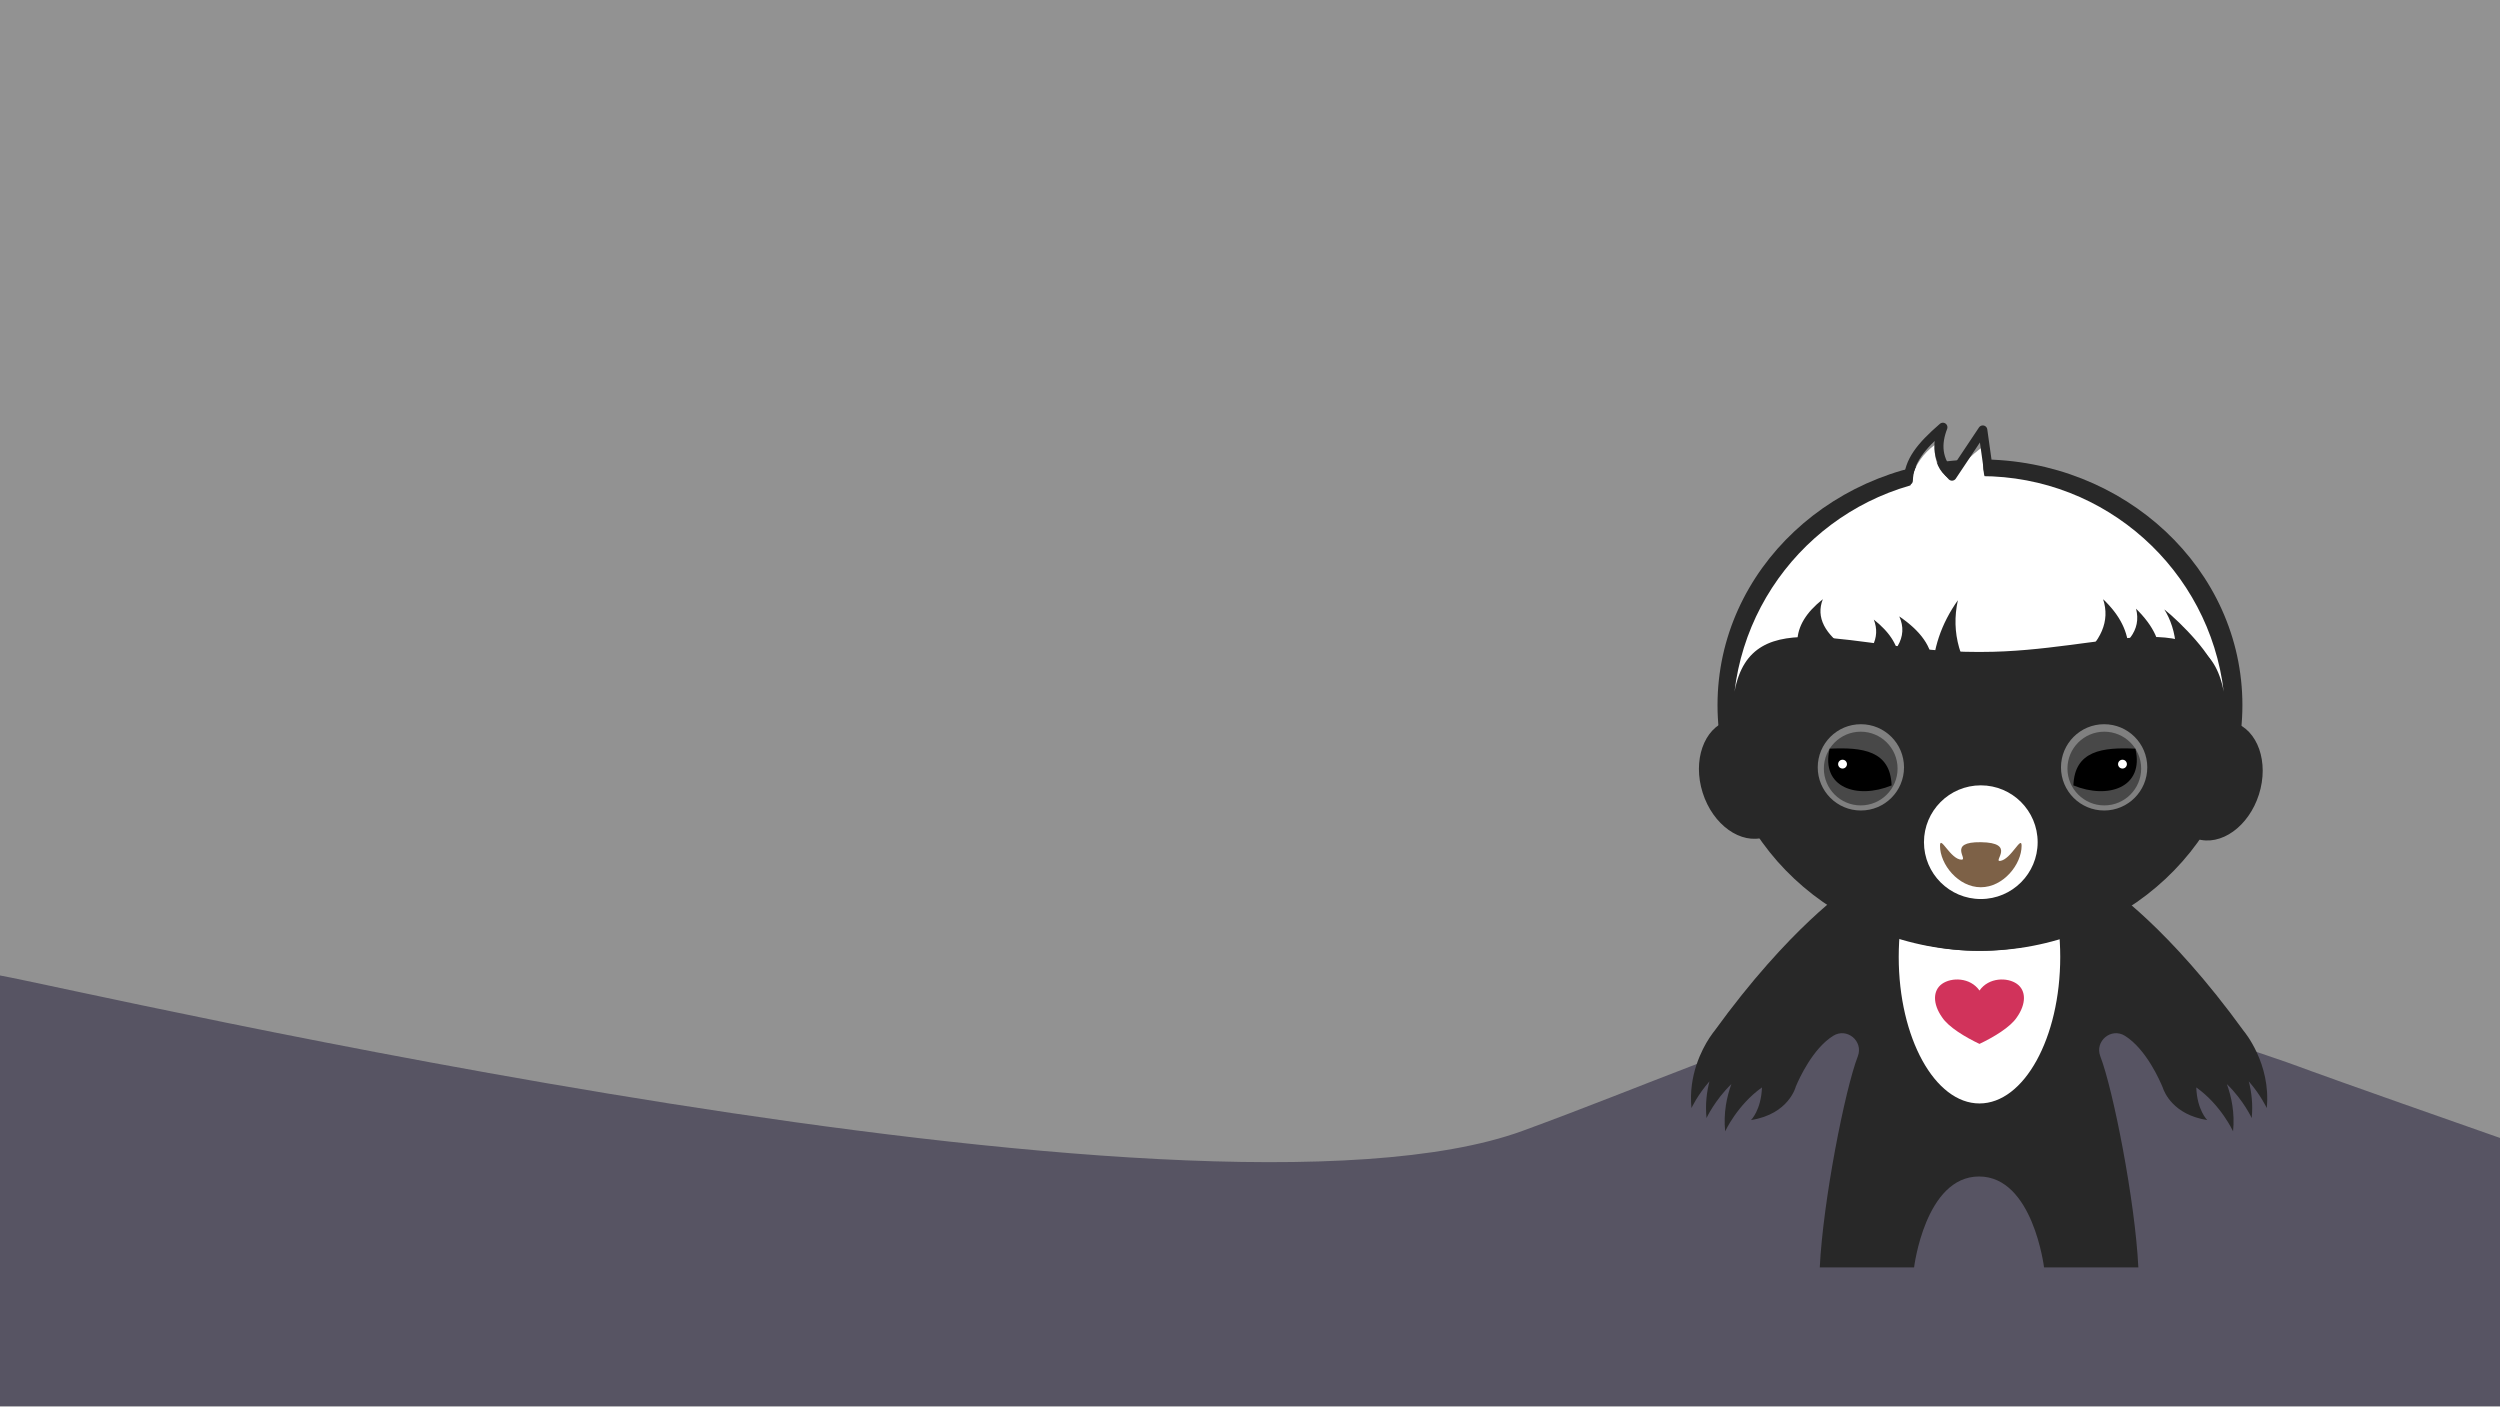
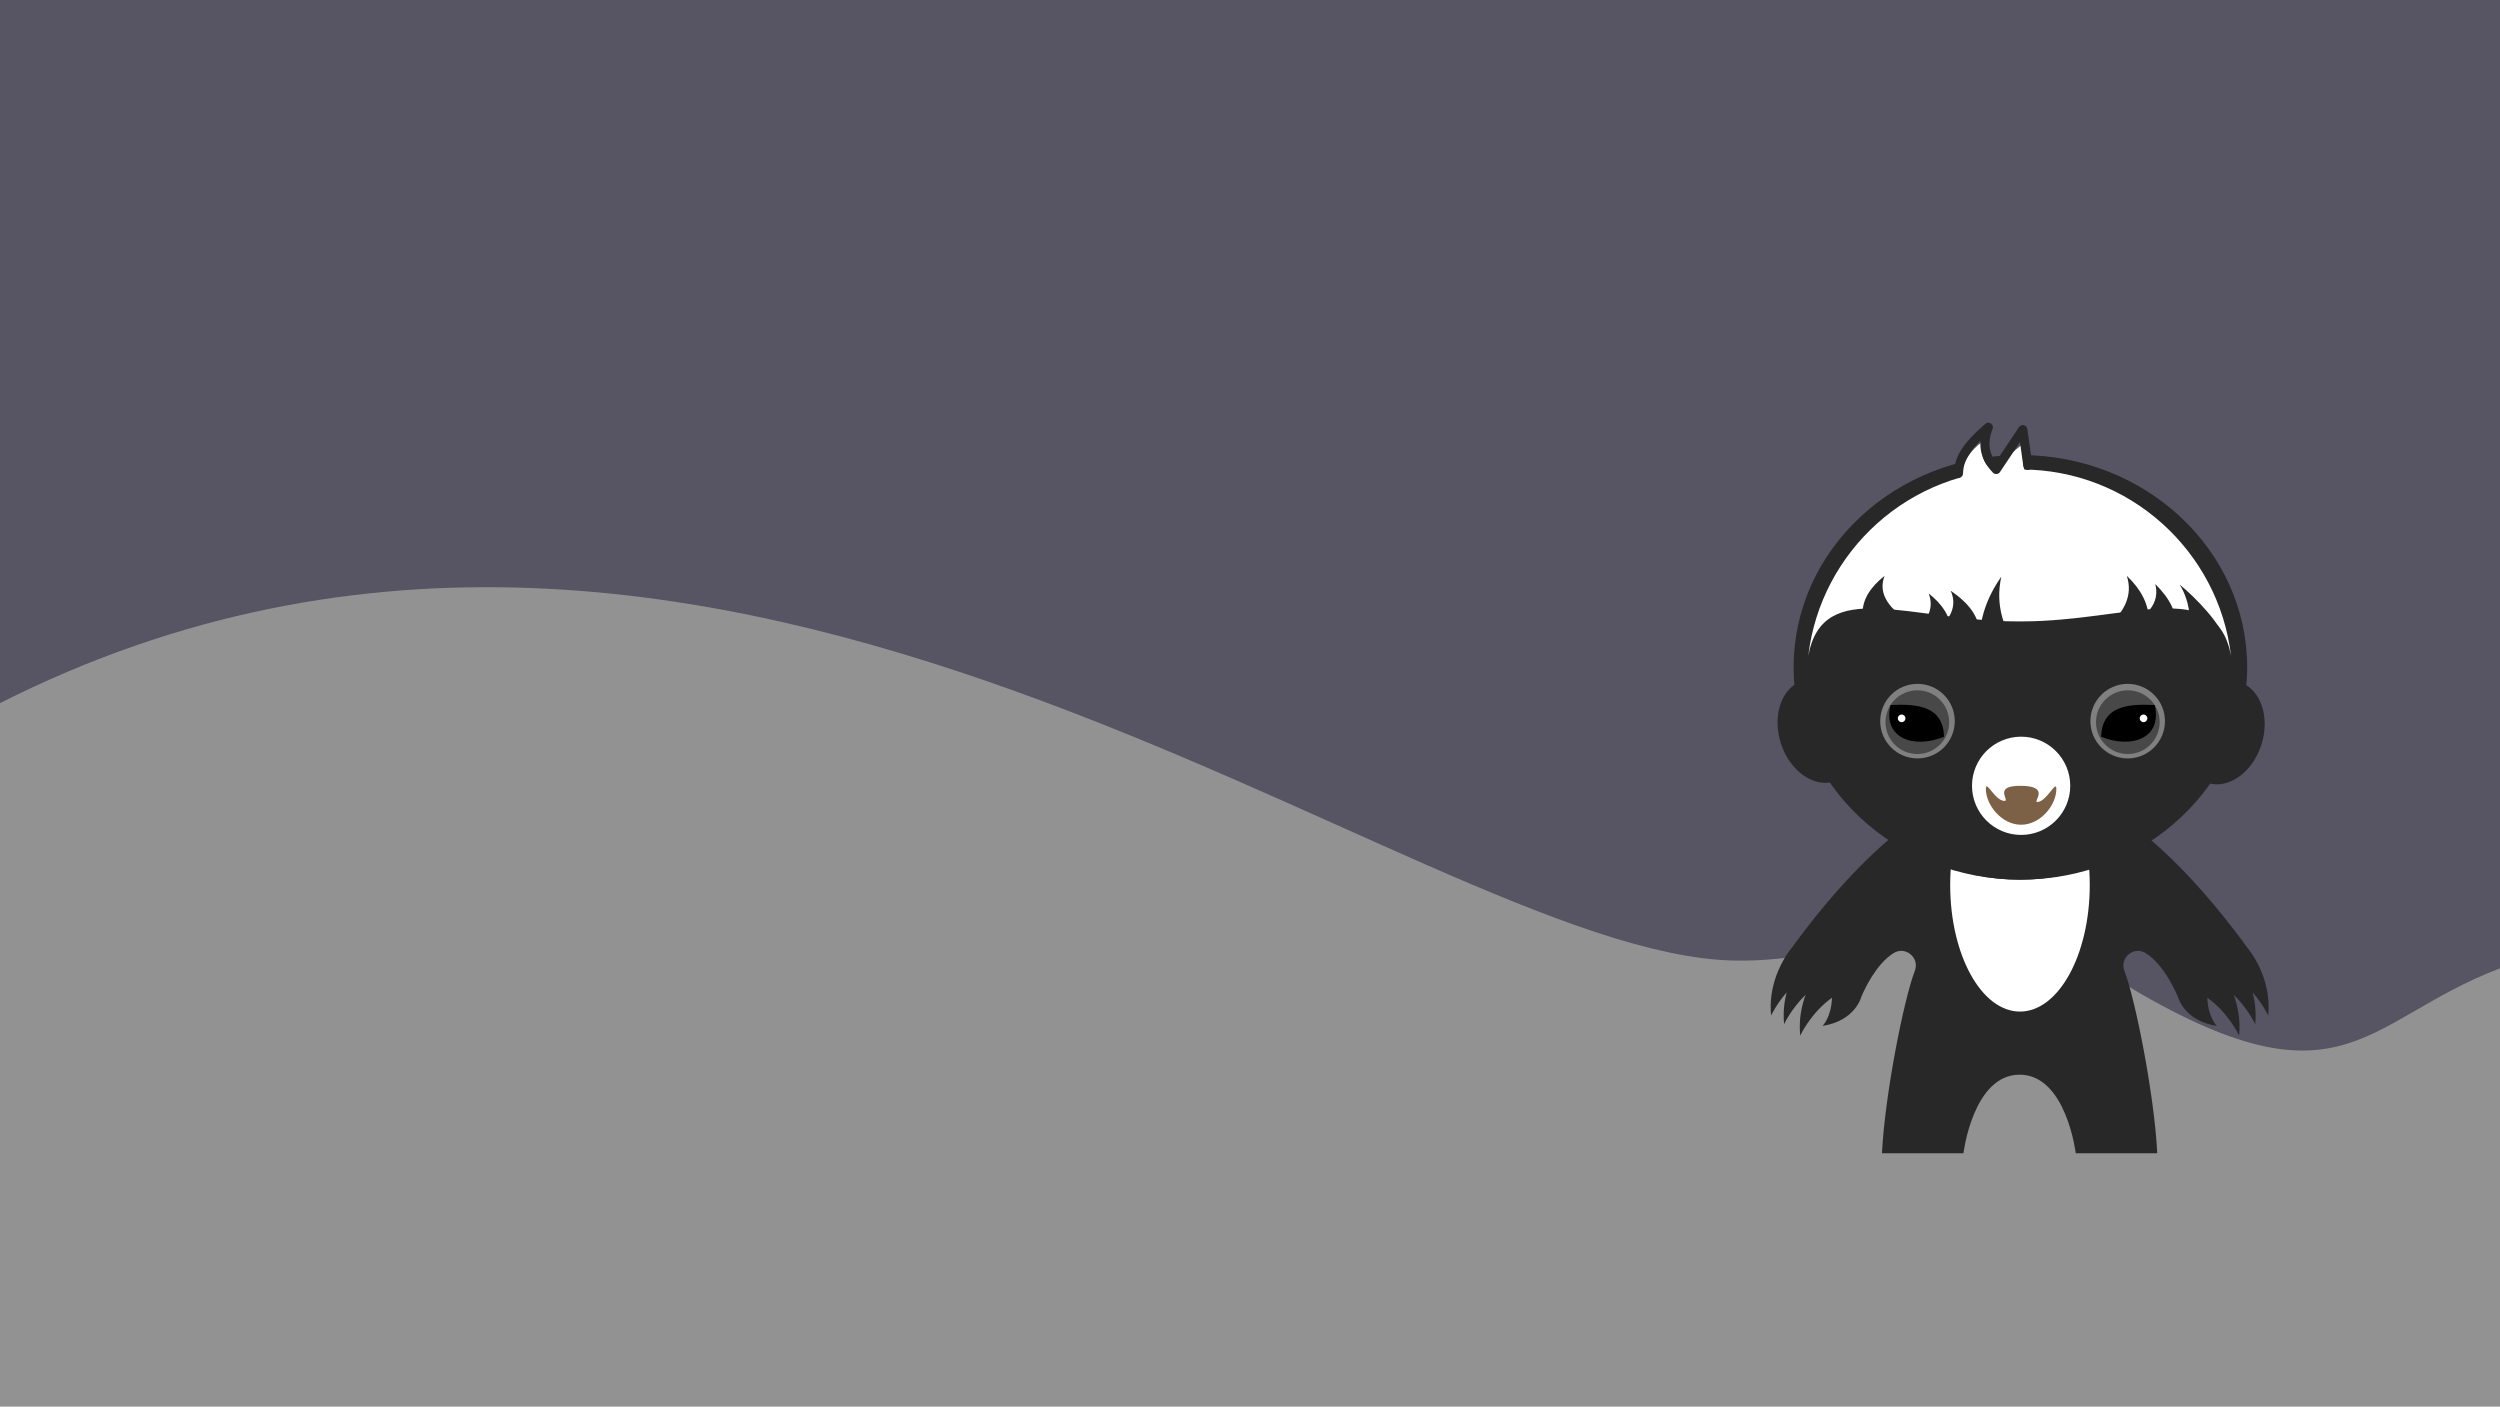
<svg xmlns="http://www.w3.org/2000/svg" width="100%" height="100%" viewBox="0 0 1920 1080" version="1.1" xml:space="preserve" style="fill-rule:evenodd;clip-rule:evenodd;stroke-linecap:round;stroke-linejoin:round;stroke-miterlimit:1.5;">
  <g id="Layer1">
    <g>
      <g>
-         <rect x="0" y="0" width="1920" height="1080" style="fill:#929292;" />
+         <rect x="0" y="0" width="1920" height="1080" style="fill:#575463;" />
      </g>
-       <path d="M0,749.159c62.724,11.22 918.309,211.223 1169.49,119.289c188.39,-68.952 318.996,-143.637 486.499,-86.754c189.626,64.396 12.448,3.994 264.011,92.249l0,206.057l-1920,0" style="fill:#575463;" />
+       <path d="M0,540c555.196,-280.504 1082.37,190.818 1330.6,197.692c94.659,2.621 187.026,-53.994 281.299,5.981c186.589,118.705 199.34,41.216 308.105,0l0,336.327l-1920,0" style="fill:#929292;" />
      <g>
-         <g>
-           <path d="M1723.36,792.018l-0.013,0.005c-58.322,-80.568 -103.514,-110.204 -103.514,-110.204l-99.911,-12.455l-99.913,12.455c0,0 -45.205,29.646 -103.539,110.241l-0.013,-0.005c0,0 -1.481,1.779 -3.565,4.968c-0.03,0.042 -0.06,0.082 -0.09,0.124l0.008,0.005c-5.799,8.901 -16.246,28.795 -13.758,53.84c0,0 4.566,-9.923 13.802,-20.512c-2.111,8.197 -3.283,17.72 -2.243,28.195c0,0 6.281,-13.696 19.083,-26.081c-3.546,9.73 -6.174,22.13 -4.767,36.284c0,0 9.243,-20.233 28.261,-33.748c-0.628,17.45 -8.417,25.076 -8.417,25.076c29.12,-4.576 34.363,-25.562 34.398,-25.703c2.608,-6.239 13.023,-29.205 28.725,-38.996c10.551,-6.581 23.376,4.119 18.904,15.722c-9.861,25.594 -26.713,110.939 -29.212,162.158l72.424,0c0,0 8.504,-69.845 49.912,-69.845c41.406,0 49.91,69.845 49.91,69.845l72.424,0c-2.499,-51.219 -19.351,-136.564 -29.212,-162.158c-4.472,-11.603 8.352,-22.303 18.904,-15.722c16.449,10.258 27.09,34.956 29.038,39.745c1.225,3.75 8.188,20.872 34.169,24.954c0,0 -7.792,-7.626 -8.417,-25.076c19.016,13.515 28.262,33.748 28.262,33.748c1.406,-14.154 -1.221,-26.556 -4.77,-36.284c12.804,12.383 19.083,26.081 19.083,26.081c1.042,-10.475 -0.132,-19.998 -2.241,-28.195c9.233,10.589 13.802,20.512 13.802,20.512c3.399,-34.237 -17.514,-58.974 -17.514,-58.974" style="fill:#282828;fill-rule:nonzero;" />
-           <path d="M1582.26,734.96c0,62.126 -27.767,112.492 -62.022,112.492c-34.251,0 -62.019,-50.366 -62.019,-112.492c0,-62.126 27.768,-112.492 62.019,-112.492c34.255,0 62.022,50.366 62.022,112.492" style="fill:#fff;fill-rule:nonzero;" />
-           <ellipse cx="1520.61" cy="541.521" rx="201.557" ry="188.707" style="fill:#282828;" />
-           <path d="M1519.96,487.576c103.682,0 187.859,-48.89 187.859,54.792c0,103.683 -84.177,187.86 -187.859,187.86c-103.683,0 -187.86,-84.177 -187.86,-187.86c0,-103.682 84.177,-54.792 187.86,-54.792Z" style="fill:#282828;" />
-           <path d="M1327.03,553.411c18.531,-5.879 39.939,9.407 47.778,34.114c7.839,24.706 -0.841,49.538 -19.372,55.418c-18.53,5.879 -39.938,-9.407 -47.777,-34.114c-7.839,-24.707 0.841,-49.539 19.371,-55.418Z" style="fill:#282828;" />
-           <path d="M1715.5,554.716c-18.53,-5.879 -39.938,9.406 -47.777,34.113c-7.839,24.707 0.841,49.539 19.371,55.418c18.53,5.879 39.939,-9.407 47.777,-34.113c7.839,-24.707 -0.841,-49.539 -19.371,-55.418Z" style="fill:#282828;" />
-           <path d="M1462.29,589.333c0,18.301 -14.836,33.135 -33.135,33.135c-18.301,0 -33.136,-14.834 -33.136,-33.135c0,-18.3 14.835,-33.135 33.136,-33.135c18.299,0 33.135,14.835 33.135,33.135" style="fill:#808080;fill-rule:nonzero;" />
-           <path d="M1457.34,590.246c0,15.635 -12.675,28.309 -28.309,28.309c-15.635,0 -28.31,-12.674 -28.31,-28.309c0,-15.635 12.675,-28.309 28.31,-28.309c15.634,0 28.309,12.674 28.309,28.309" style="fill:#484848;fill-rule:nonzero;" />
-           <path d="M1405.15,574.983c-7.05,29.891 21.092,39.141 47.617,28.207c-0.963,-26.771 -22.409,-29.403 -47.617,-28.207Z" />
-           <circle cx="1415.07" cy="586.854" r="3.392" style="fill:#fff;" />
-           <path d="M1582.84,589.333c0,18.301 14.835,33.135 33.135,33.135c18.3,0 33.136,-14.834 33.136,-33.135c0,-18.3 -14.836,-33.135 -33.136,-33.135c-18.3,0 -33.135,14.835 -33.135,33.135" style="fill:#808080;fill-rule:nonzero;" />
-           <path d="M1587.8,590.246c0,15.635 12.674,28.309 28.308,28.309c15.635,0 28.31,-12.674 28.31,-28.309c0,-15.635 -12.675,-28.309 -28.31,-28.309c-15.634,0 -28.308,12.674 -28.308,28.309" style="fill:#484848;fill-rule:nonzero;" />
-           <path d="M1639.98,574.983c7.05,29.891 -21.093,39.141 -47.617,28.207c0.962,-26.771 22.408,-29.403 47.617,-28.207Z" />
-           <circle cx="1630.06" cy="586.854" r="3.392" style="fill:#fff;" />
-           <path d="M1370.59,485.619c-7.562,-5.83 1.32,-16.003 22.226,-29.353l0,29.353l-22.226,0Z" style="fill:#282828;" />
-           <path d="M1519.96,365.663c0.437,-0.003 0.875,-0.004 1.313,-0.004c96.137,0 175.505,72.372 186.546,165.56c-13.214,-71.09 -91.464,-30.536 -185.894,-30.536c-0.656,0 -1.311,-0.002 -1.965,-0.007c-0.655,0.005 -1.31,0.007 -1.966,0.007c-94.43,0 -172.68,-40.554 -185.894,30.536c11.041,-93.188 90.409,-165.56 186.547,-165.56c0.438,0 0.875,0.001 1.313,0.004Z" style="fill:#fff;" />
-           <path d="M1380.37,492.99c0.045,-11.862 6.84,-22.76 19.568,-32.81c-5.507,13.971 1.522,26.978 19.569,39.137l-39.137,-6.327Z" style="fill:#282828;" />
-           <path d="M1469.48,389.768c-5.529,-13.421 -2.234,-34.133 16.543,-48.219c-1.512,19.16 8.899,32.416 41.182,35.056l-57.725,13.163Z" style="fill:#fff;" />
-           <path d="M1492.13,390.042c1.545,-18.964 13.676,-35.554 35.113,-50.058c-10.471,21.664 -0.939,43.33 26.175,64.998l-61.288,-14.94Z" style="fill:#fff;" />
-           <path d="M1484.08,519.863c0.045,-21.29 6.84,-40.848 19.568,-58.886c-5.507,25.075 1.522,48.419 19.569,70.242l-39.137,-11.356Z" style="fill:#282828;" />
-           <path d="M1634.76,499.646c-0.045,-14.269 -6.841,-27.377 -19.569,-39.466c5.507,16.805 -1.522,32.451 -19.569,47.077l39.138,-7.611Z" style="fill:#282828;" />
-           <path d="M1458.64,508.645c-0.044,-11.862 -6.84,-22.76 -19.568,-32.81c5.507,13.971 -1.522,26.978 -19.569,39.137l39.137,-6.327Z" style="fill:#282828;" />
-           <path d="M1658.43,507.062c1.856,-13.09 -4.458,-26.287 -17.954,-39.577c4.29,16.363 -6.15,29.49 -29.537,39.772l47.491,-0.195Z" style="fill:#282828;" />
-           <path d="M1484.08,510.3c-0.059,-13.345 -8.893,-25.605 -25.44,-36.911c7.16,15.717 -1.977,30.35 -25.439,44.029l50.879,-7.118Z" style="fill:#282828;" />
-           <path d="M1701.29,516.929c-0.045,-11.862 -26.409,-38.871 -39.137,-48.922c9.05,13.972 16.287,44.59 -5.871,56.75l45.008,-7.828Z" style="fill:#282828;" />
-           <circle cx="1521.26" cy="646.8" r="43.656" style="fill:#fff;" />
-           <path d="M1465.59,369.091c0.366,-14.781 9.473,-26.17 26.537,-40.951c-4.781,12.506 -4.929,25.012 6.996,37.519l23.648,-35.432l4.435,31.779" style="fill:none;stroke:#282828;stroke-width:7px;" />
-           <path d="M1552.59,649.573c0,-8.483 -8.161,10.57 -16.511,11.612c-5.695,0.71 12.628,-14.035 -14.82,-14.38c-25.884,-0.325 -9.37,13.507 -14.842,13.419c-8.446,-0.136 -16.488,-19.307 -16.488,-10.651c0,14.268 14.026,31.831 31.33,31.831c17.303,0 31.331,-17.563 31.331,-31.831" style="fill:#7d6147;fill-rule:nonzero;" />
-         </g>
-         <path d="M1520.24,760.732c7.19,-10.246 21.57,-10.246 28.76,-5.123c7.19,5.123 7.19,15.369 0,25.614c-5.033,7.685 -17.975,15.369 -28.76,20.492c-10.785,-5.123 -23.727,-12.807 -28.76,-20.492c-7.19,-10.245 -7.19,-20.491 0,-25.614c7.19,-5.123 21.57,-5.123 28.76,5.123Z" style="fill:#d1335b;" />
+         <path d="M1726.85,728.981l-0.011,0.004c-50.396,-69.62 -89.447,-95.228 -89.447,-95.228l-86.334,-10.762l-86.336,10.762c0,0 -39.062,25.617 -89.469,95.26l-0.011,-0.004c0,0 -1.28,1.537 -3.081,4.293c-0.026,0.036 -0.051,0.07 -0.077,0.107l0.006,0.004c-5.011,7.691 -14.038,24.882 -11.887,46.524c0,0 3.945,-8.575 11.926,-17.725c-1.825,7.083 -2.837,15.313 -1.938,24.363c0,0 5.427,-11.834 16.489,-22.536c-3.064,8.408 -5.335,19.123 -4.119,31.354c0,0 7.987,-17.485 24.421,-29.162c-0.543,15.078 -7.274,21.667 -7.274,21.667c25.163,-3.954 29.694,-22.087 29.724,-22.21c2.254,-5.39 11.253,-25.235 24.822,-33.697c9.117,-5.686 20.199,3.56 16.335,13.586c-8.522,22.116 -23.083,95.863 -25.242,140.123l62.582,0c0,0 7.348,-60.354 43.129,-60.354c35.779,0 43.127,60.354 43.127,60.354l62.582,0c-2.159,-44.26 -16.72,-118.007 -25.242,-140.123c-3.864,-10.026 7.218,-19.272 16.335,-13.586c14.214,8.865 23.409,30.206 25.092,34.345c1.059,3.24 7.076,18.035 29.527,21.562c0,0 -6.733,-6.589 -7.274,-21.667c16.432,11.677 24.421,29.162 24.421,29.162c1.216,-12.231 -1.055,-22.948 -4.121,-31.354c11.064,10.7 16.489,22.536 16.489,22.536c0.901,-9.05 -0.114,-17.28 -1.936,-24.363c7.979,9.15 11.926,17.725 11.926,17.725c2.938,-29.584 -15.134,-50.96 -15.134,-50.96" style="fill:#282828;fill-rule:nonzero;" />
+         <path d="M1604.93,679.677c0,53.683 -23.994,97.205 -53.593,97.205c-29.597,0 -53.591,-43.522 -53.591,-97.205c0,-53.684 23.994,-97.205 53.591,-97.205c29.599,0 53.593,43.521 53.593,97.205" style="fill:#fff;fill-rule:nonzero;" />
+         <ellipse cx="1551.66" cy="512.524" rx="174.167" ry="163.063" style="fill:#282828;" />
+         <path d="M1551.09,465.91c89.593,0 162.331,-42.246 162.331,47.347c0,89.592 -72.738,162.33 -162.331,162.33c-89.593,0 -162.331,-72.738 -162.331,-162.33c0,-89.593 72.738,-47.347 162.331,-47.347Z" style="fill:#282828;" />
+         <path d="M1384.38,522.799c16.012,-5.081 34.511,8.128 41.284,29.477c6.774,21.35 -0.727,42.807 -16.739,47.888c-16.012,5.08 -34.511,-8.129 -41.284,-29.478c-6.774,-21.35 0.726,-42.807 16.739,-47.887Z" style="fill:#282828;" />
+         <path d="M1720.06,523.926c-16.012,-5.08 -34.511,8.128 -41.284,29.478c-6.774,21.349 0.727,42.807 16.739,47.887c16.012,5.08 34.511,-8.129 41.284,-29.478c6.774,-21.349 -0.727,-42.807 -16.739,-47.887Z" style="fill:#282828;" />
+         <path d="M1501.27,553.839c0,15.814 -12.82,28.633 -28.633,28.633c-15.813,0 -28.633,-12.819 -28.633,-28.633c0,-15.813 12.82,-28.632 28.633,-28.632c15.813,0 28.633,12.819 28.633,28.632" style="fill:#808080;fill-rule:nonzero;" />
+         <path d="M1496.98,554.628c0,13.51 -10.952,24.462 -24.462,24.462c-13.51,0 -24.463,-10.952 -24.463,-24.462c0,-13.511 10.953,-24.462 24.463,-24.462c13.51,0 24.462,10.951 24.462,24.462" style="fill:#484848;fill-rule:nonzero;" />
+         <path d="M1451.89,541.439c-6.092,25.829 18.226,33.822 41.146,24.374c-0.831,-23.133 -19.363,-25.408 -41.146,-24.374Z" />
+         <circle cx="1460.46" cy="551.697" r="2.931" style="fill:#fff;" />
+         <path d="M1605.43,553.839c0,15.814 12.82,28.633 28.632,28.633c15.814,0 28.634,-12.819 28.634,-28.633c0,-15.813 -12.82,-28.632 -28.634,-28.632c-15.812,0 -28.632,12.819 -28.632,28.632" style="fill:#808080;fill-rule:nonzero;" />
+         <path d="M1609.71,554.628c0,13.51 10.952,24.462 24.461,24.462c13.511,0 24.463,-10.952 24.463,-24.462c0,-13.511 -10.952,-24.462 -24.463,-24.462c-13.509,0 -24.461,10.951 -24.461,24.462" style="fill:#484848;fill-rule:nonzero;" />
+         <path d="M1654.8,541.439c6.091,25.829 -18.227,33.822 -41.147,24.374c0.832,-23.133 19.364,-25.408 41.147,-24.374Z" />
+         <circle cx="1646.24" cy="551.697" r="2.931" style="fill:#fff;" />
+         <path d="M1422.02,464.219c-6.534,-5.038 1.141,-13.829 19.205,-25.364l0,25.364l-19.205,0Z" style="fill:#282828;" />
+         <path d="M1551.09,360.564c0.378,-0.003 0.756,-0.004 1.135,-0.004c83.073,0 151.656,62.537 161.196,143.062c-11.418,-61.429 -79.035,-26.387 -160.632,-26.387c-0.567,0 -1.133,-0.001 -1.699,-0.005c-0.566,0.004 -1.132,0.005 -1.698,0.005c-81.598,0 -149.215,-35.042 -160.633,26.387c9.541,-80.525 78.123,-143.062 161.197,-143.062c0.378,0 0.756,0.001 1.134,0.004Z" style="fill:#fff;" />
+         <path d="M1430.47,470.588c0.039,-10.25 5.911,-19.667 16.91,-28.351c-4.759,12.072 1.314,23.312 16.909,33.819l-33.819,-5.468Z" style="fill:#282828;" />
+         <path d="M1507.48,381.393c-4.778,-11.597 -1.93,-29.494 14.295,-41.666c-1.307,16.556 7.69,28.011 35.586,30.292l-49.881,11.374Z" style="fill:#fff;" />
+         <path d="M1527.04,381.63c1.335,-16.387 11.818,-30.723 30.342,-43.256c-9.048,18.72 -0.811,37.442 22.618,56.166l-52.96,-12.91Z" style="fill:#fff;" />
+         <path d="M1520.09,493.809c0.038,-18.396 5.91,-35.297 16.909,-50.884c-4.759,21.668 1.315,41.84 16.909,60.697l-33.818,-9.813Z" style="fill:#282828;" />
+         <path d="M1650.29,476.34c-0.038,-12.33 -5.91,-23.657 -16.909,-34.103c4.759,14.521 -1.315,28.041 -16.91,40.679l33.819,-6.576Z" style="fill:#282828;" />
+         <path d="M1498.11,484.116c-0.039,-10.25 -5.911,-19.667 -16.909,-28.352c4.759,12.073 -1.315,23.312 -16.91,33.819l33.819,-5.467Z" style="fill:#282828;" />
+         <path d="M1670.75,482.748c1.604,-11.311 -3.852,-22.715 -15.514,-34.199c3.707,14.14 -5.314,25.482 -25.523,34.367l41.037,-0.168Z" style="fill:#282828;" />
+         <path d="M1520.09,485.546c-0.051,-11.531 -7.684,-22.125 -21.983,-31.895c6.187,13.581 -1.709,26.226 -21.982,38.046l43.965,-6.151Z" style="fill:#282828;" />
+         <path d="M1707.79,491.274c-0.039,-10.25 -22.821,-33.589 -33.819,-42.273c7.82,12.072 14.074,38.53 -5.073,49.037l38.892,-6.764Z" style="fill:#282828;" />
+         <circle cx="1552.22" cy="603.496" r="37.724" style="fill:#fff;" />
+         <path d="M1504.11,363.526c0.316,-12.772 8.185,-22.614 22.93,-35.386c-4.131,10.806 -4.259,21.613 6.046,32.42l20.434,-30.617l3.833,27.461" style="fill:none;stroke:#282828;stroke-width:7px;" />
+         <path d="M1579.29,605.893c0,-7.33 -7.052,9.134 -14.266,10.034c-4.921,0.614 10.911,-12.128 -12.807,-12.426c-22.366,-0.28 -8.096,11.671 -12.825,11.596c-7.298,-0.118 -14.247,-16.684 -14.247,-9.204c0,12.329 12.12,27.506 27.072,27.506c14.952,0 27.073,-15.177 27.073,-27.506" style="fill:#7d6147;fill-rule:nonzero;" />
      </g>
    </g>
  </g>
  <g id="Layer2" />
</svg>
